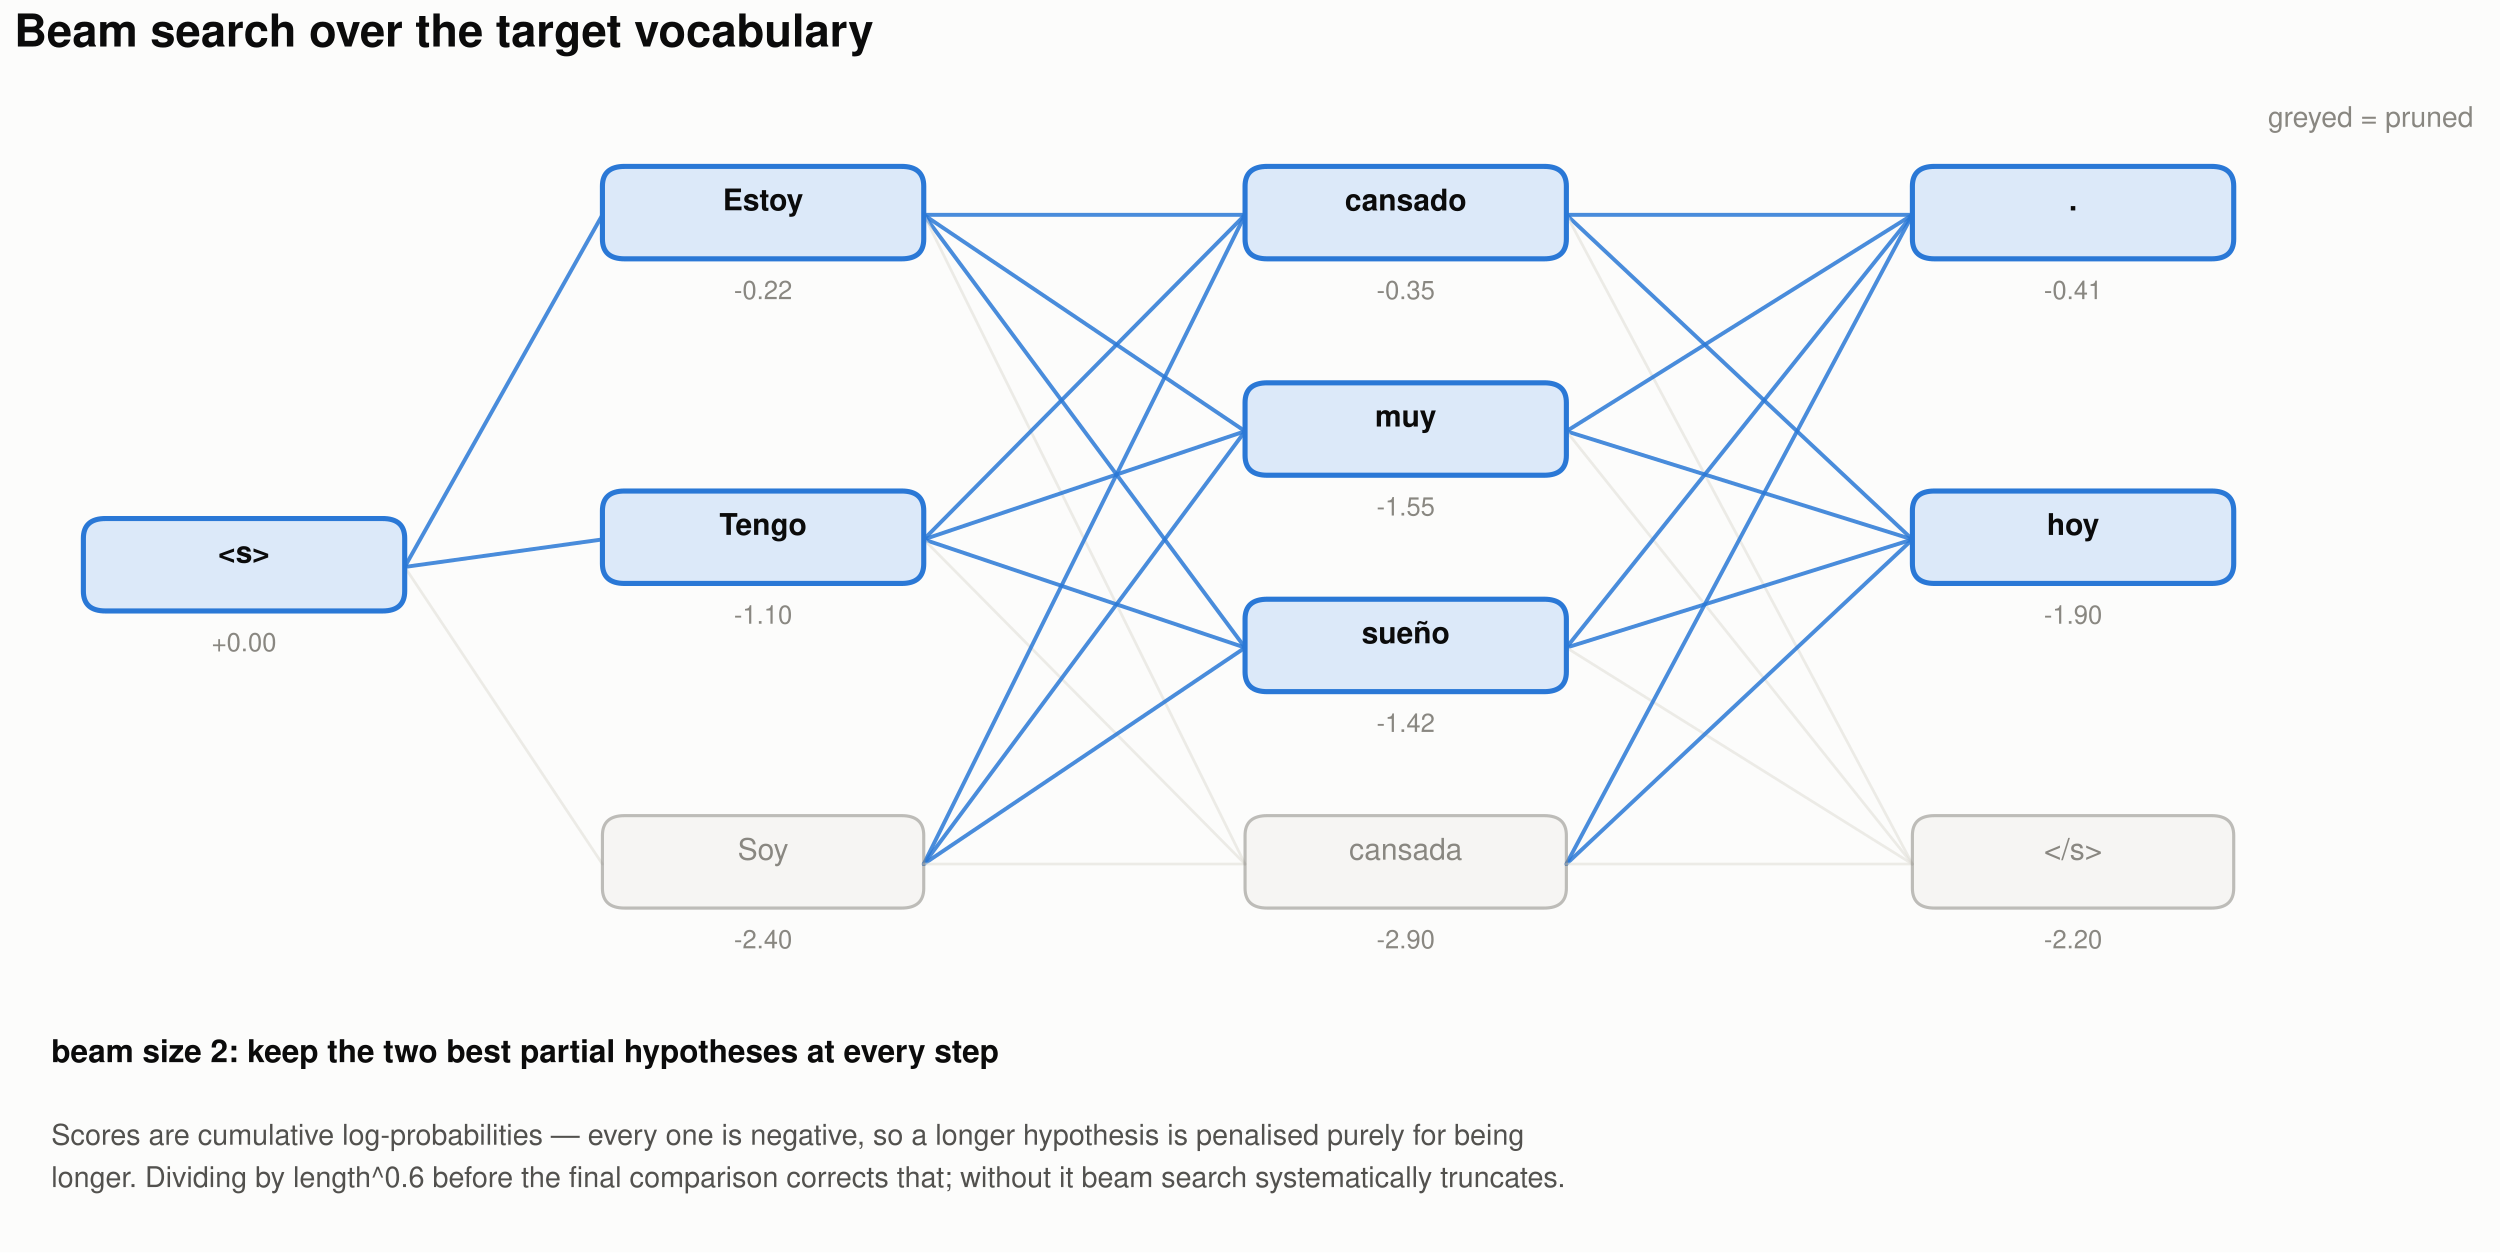
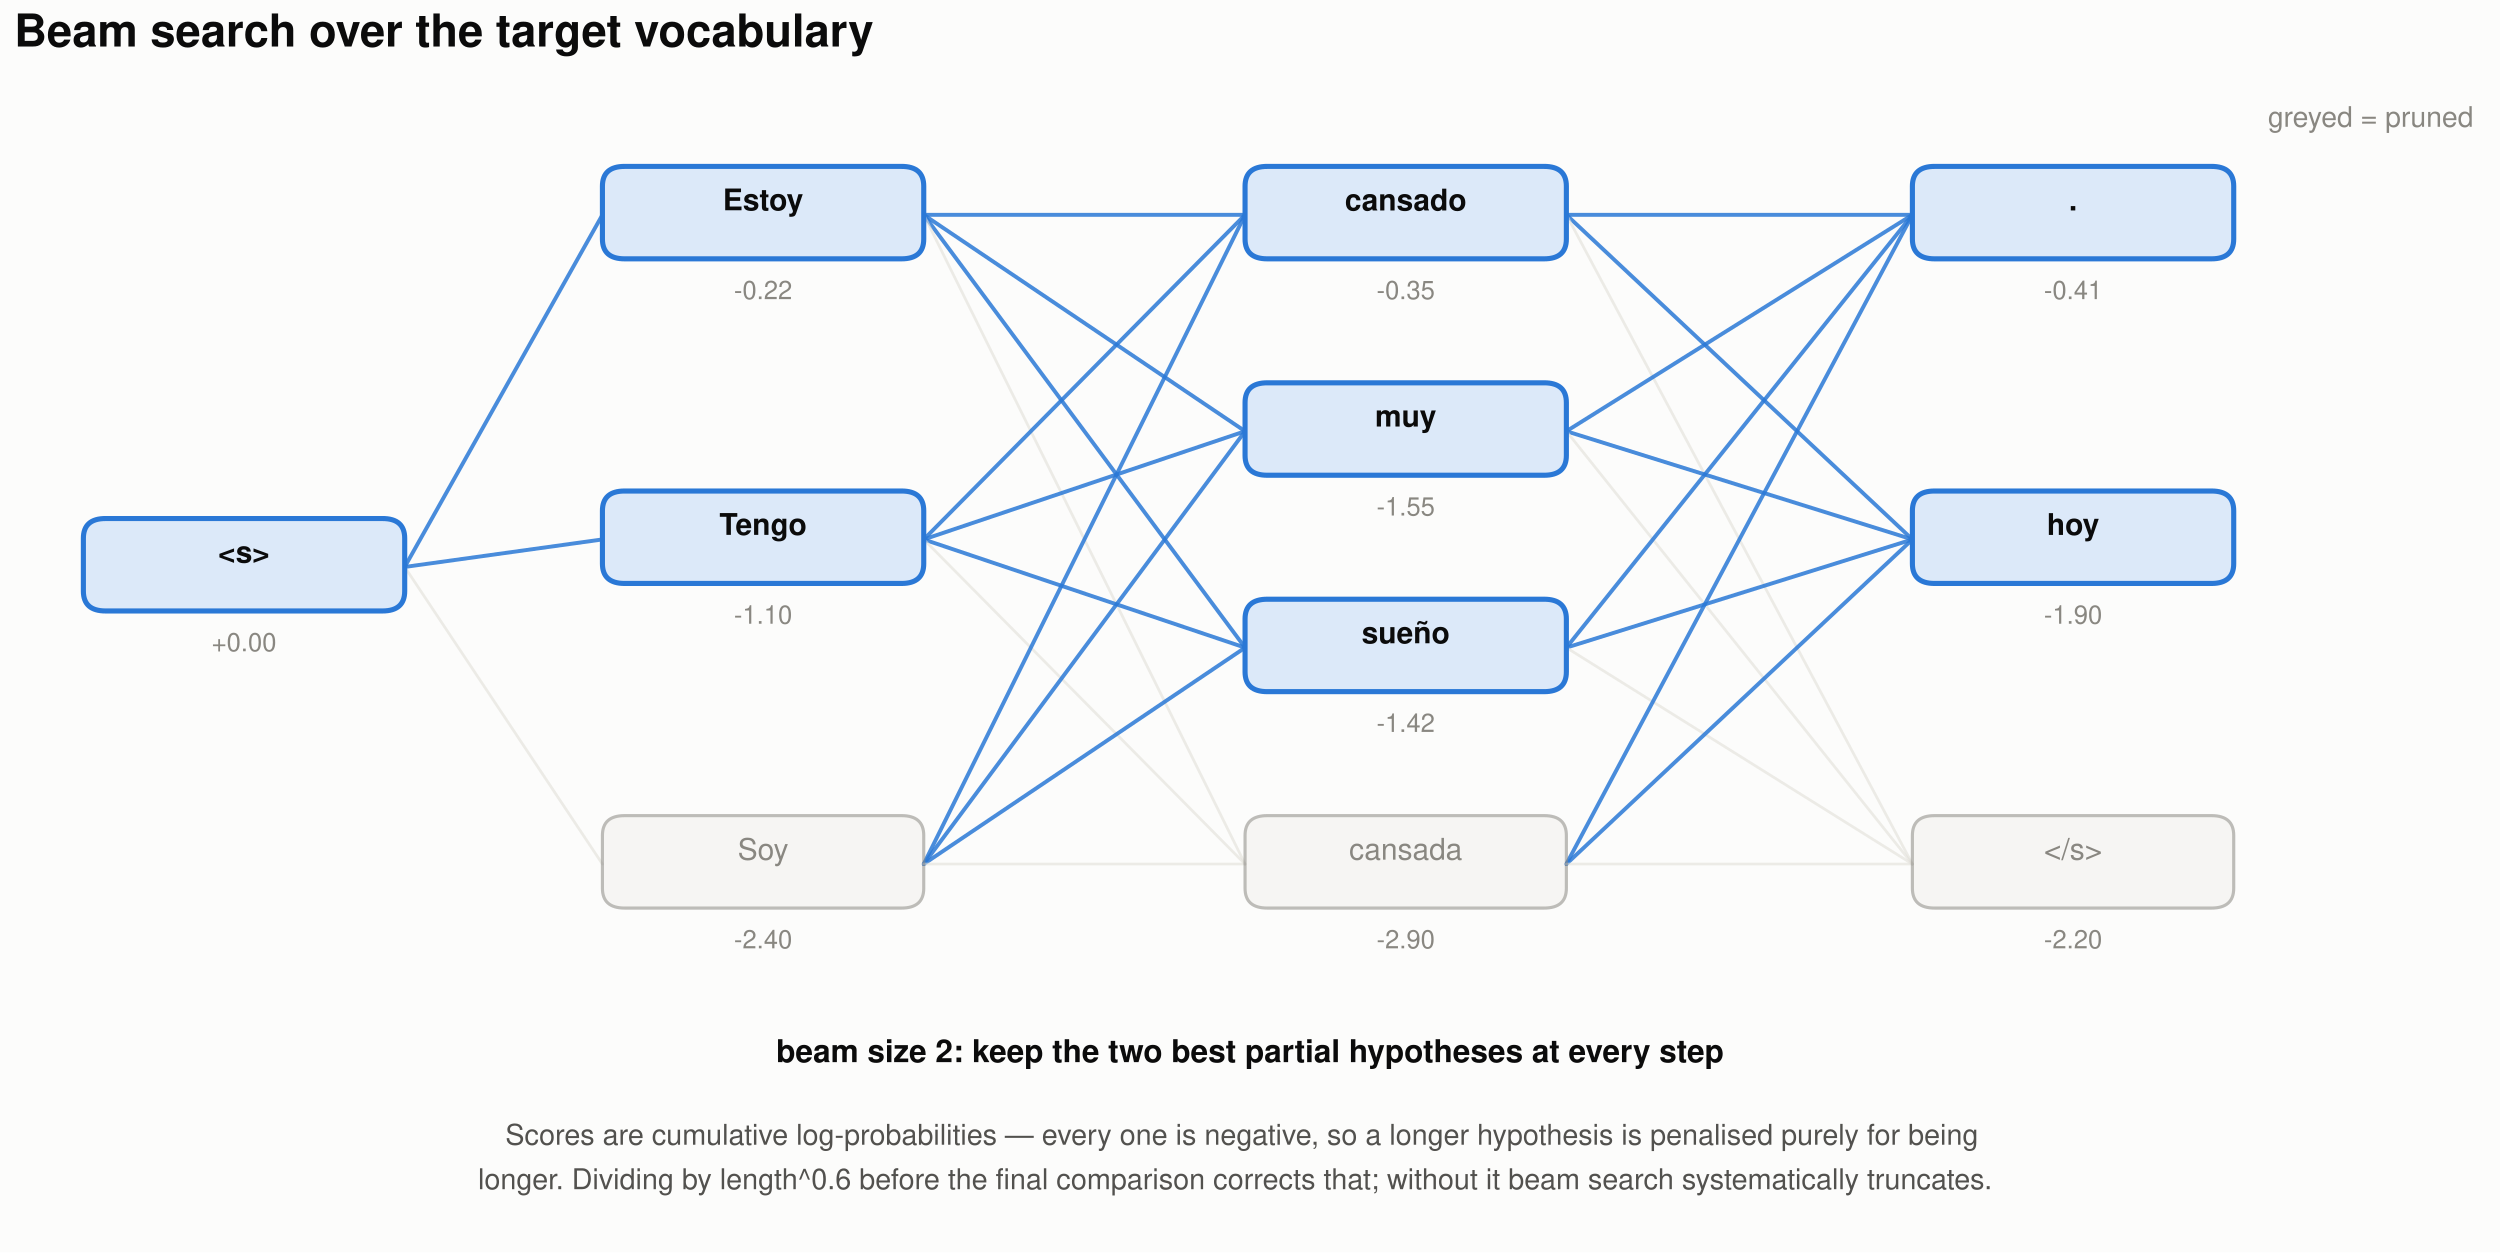
<svg xmlns="http://www.w3.org/2000/svg" width="634.8pt" height="318pt" viewBox="0 0 634.8 318" version="1.1">
  <defs>
    <style type="text/css">*{stroke-linejoin: round; stroke-linecap: butt}</style>
  </defs>
  <g id="figure_1">
    <g id="patch_1">
      <path d="M 0 318  L 634.8 318  L 634.8 0  L 0 0  z " style="fill: #fcfcfb" />
    </g>
    <g id="axes_1">
      <g id="patch_2">
        <path d="M 3.6 314.4  L 631.2 314.4  L 631.2 23.812  L 3.6 23.812  z " style="fill: #fcfcfb" />
      </g>
      <g id="matplotlib.axis_1" />
      <g id="matplotlib.axis_2" />
      <g id="line2d_1">
-         <path d="M 102.761 143.959  L 152.969 54.547  " clip-path="url(#p393a096032)" style="fill: none; stroke: #2a78d6; stroke-opacity: 0.85; stroke-linecap: round" />
+         <path d="M 102.761 143.959  L 152.969 54.547  " clip-path="url(#p186fa999e9)" style="fill: none; stroke: #2a78d6; stroke-opacity: 0.85; stroke-linecap: round" />
      </g>
      <g id="line2d_2">
-         <path d="M 102.761 143.959  L 152.969 136.973  " clip-path="url(#p393a096032)" style="fill: none; stroke: #2a78d6; stroke-opacity: 0.85; stroke-linecap: round" />
+         <path d="M 102.761 143.959  L 152.969 136.973  " clip-path="url(#p186fa999e9)" style="fill: none; stroke: #2a78d6; stroke-opacity: 0.85; stroke-linecap: round" />
      </g>
      <g id="line2d_3">
-         <path d="M 102.761 143.959  L 152.969 219.4  " clip-path="url(#p393a096032)" style="fill: none; stroke: #e1e0d9; stroke-opacity: 0.6; stroke-width: 0.7; stroke-linecap: round" />
+         <path d="M 102.761 143.959  L 152.969 219.4  " clip-path="url(#p186fa999e9)" style="fill: none; stroke: #e1e0d9; stroke-opacity: 0.6; stroke-width: 0.7; stroke-linecap: round" />
      </g>
      <g id="line2d_4">
-         <path d="M 234.557 54.547  L 316.145 54.547  " clip-path="url(#p393a096032)" style="fill: none; stroke: #2a78d6; stroke-opacity: 0.85; stroke-linecap: round" />
+         <path d="M 234.557 54.547  L 316.145 54.547  " clip-path="url(#p186fa999e9)" style="fill: none; stroke: #2a78d6; stroke-opacity: 0.85; stroke-linecap: round" />
      </g>
      <g id="line2d_5">
-         <path d="M 234.557 54.547  L 316.145 109.498  " clip-path="url(#p393a096032)" style="fill: none; stroke: #2a78d6; stroke-opacity: 0.85; stroke-linecap: round" />
+         <path d="M 234.557 54.547  L 316.145 109.498  " clip-path="url(#p186fa999e9)" style="fill: none; stroke: #2a78d6; stroke-opacity: 0.85; stroke-linecap: round" />
      </g>
      <g id="line2d_6">
-         <path d="M 234.557 54.547  L 316.145 164.449  " clip-path="url(#p393a096032)" style="fill: none; stroke: #2a78d6; stroke-opacity: 0.85; stroke-linecap: round" />
+         <path d="M 234.557 54.547  L 316.145 164.449  " clip-path="url(#p186fa999e9)" style="fill: none; stroke: #2a78d6; stroke-opacity: 0.85; stroke-linecap: round" />
      </g>
      <g id="line2d_7">
-         <path d="M 234.557 54.547  L 316.145 219.4  " clip-path="url(#p393a096032)" style="fill: none; stroke: #e1e0d9; stroke-opacity: 0.6; stroke-width: 0.7; stroke-linecap: round" />
+         <path d="M 234.557 54.547  L 316.145 219.4  " clip-path="url(#p186fa999e9)" style="fill: none; stroke: #e1e0d9; stroke-opacity: 0.6; stroke-width: 0.7; stroke-linecap: round" />
      </g>
      <g id="line2d_8">
-         <path d="M 234.557 136.973  L 316.145 54.547  " clip-path="url(#p393a096032)" style="fill: none; stroke: #2a78d6; stroke-opacity: 0.85; stroke-linecap: round" />
+         <path d="M 234.557 136.973  L 316.145 54.547  " clip-path="url(#p186fa999e9)" style="fill: none; stroke: #2a78d6; stroke-opacity: 0.85; stroke-linecap: round" />
      </g>
      <g id="line2d_9">
-         <path d="M 234.557 136.973  L 316.145 109.498  " clip-path="url(#p393a096032)" style="fill: none; stroke: #2a78d6; stroke-opacity: 0.85; stroke-linecap: round" />
+         <path d="M 234.557 136.973  L 316.145 109.498  " clip-path="url(#p186fa999e9)" style="fill: none; stroke: #2a78d6; stroke-opacity: 0.85; stroke-linecap: round" />
      </g>
      <g id="line2d_10">
-         <path d="M 234.557 136.973  L 316.145 164.449  " clip-path="url(#p393a096032)" style="fill: none; stroke: #2a78d6; stroke-opacity: 0.85; stroke-linecap: round" />
+         <path d="M 234.557 136.973  L 316.145 164.449  " clip-path="url(#p186fa999e9)" style="fill: none; stroke: #2a78d6; stroke-opacity: 0.85; stroke-linecap: round" />
      </g>
      <g id="line2d_11">
-         <path d="M 234.557 136.973  L 316.145 219.4  " clip-path="url(#p393a096032)" style="fill: none; stroke: #e1e0d9; stroke-opacity: 0.6; stroke-width: 0.7; stroke-linecap: round" />
+         <path d="M 234.557 136.973  L 316.145 219.4  " clip-path="url(#p186fa999e9)" style="fill: none; stroke: #e1e0d9; stroke-opacity: 0.6; stroke-width: 0.7; stroke-linecap: round" />
      </g>
      <g id="line2d_12">
-         <path d="M 234.557 219.4  L 316.145 54.547  " clip-path="url(#p393a096032)" style="fill: none; stroke: #2a78d6; stroke-opacity: 0.85; stroke-linecap: round" />
+         <path d="M 234.557 219.4  L 316.145 54.547  " clip-path="url(#p186fa999e9)" style="fill: none; stroke: #2a78d6; stroke-opacity: 0.85; stroke-linecap: round" />
      </g>
      <g id="line2d_13">
-         <path d="M 234.557 219.4  L 316.145 109.498  " clip-path="url(#p393a096032)" style="fill: none; stroke: #2a78d6; stroke-opacity: 0.85; stroke-linecap: round" />
+         <path d="M 234.557 219.4  L 316.145 109.498  " clip-path="url(#p186fa999e9)" style="fill: none; stroke: #2a78d6; stroke-opacity: 0.85; stroke-linecap: round" />
      </g>
      <g id="line2d_14">
-         <path d="M 234.557 219.4  L 316.145 164.449  " clip-path="url(#p393a096032)" style="fill: none; stroke: #2a78d6; stroke-opacity: 0.85; stroke-linecap: round" />
+         <path d="M 234.557 219.4  L 316.145 164.449  " clip-path="url(#p186fa999e9)" style="fill: none; stroke: #2a78d6; stroke-opacity: 0.85; stroke-linecap: round" />
      </g>
      <g id="line2d_15">
-         <path d="M 234.557 219.4  L 316.145 219.4  " clip-path="url(#p393a096032)" style="fill: none; stroke: #e1e0d9; stroke-opacity: 0.6; stroke-width: 0.7; stroke-linecap: round" />
+         <path d="M 234.557 219.4  L 316.145 219.4  " clip-path="url(#p186fa999e9)" style="fill: none; stroke: #e1e0d9; stroke-opacity: 0.6; stroke-width: 0.7; stroke-linecap: round" />
      </g>
      <g id="line2d_16">
-         <path d="M 397.732 54.547  L 485.596 54.547  " clip-path="url(#p393a096032)" style="fill: none; stroke: #2a78d6; stroke-opacity: 0.85; stroke-linecap: round" />
+         <path d="M 397.732 54.547  L 485.596 54.547  " clip-path="url(#p186fa999e9)" style="fill: none; stroke: #2a78d6; stroke-opacity: 0.85; stroke-linecap: round" />
      </g>
      <g id="line2d_17">
-         <path d="M 397.732 54.547  L 485.596 136.973  " clip-path="url(#p393a096032)" style="fill: none; stroke: #2a78d6; stroke-opacity: 0.85; stroke-linecap: round" />
+         <path d="M 397.732 54.547  L 485.596 136.973  " clip-path="url(#p186fa999e9)" style="fill: none; stroke: #2a78d6; stroke-opacity: 0.85; stroke-linecap: round" />
      </g>
      <g id="line2d_18">
-         <path d="M 397.732 54.547  L 485.596 219.4  " clip-path="url(#p393a096032)" style="fill: none; stroke: #e1e0d9; stroke-opacity: 0.6; stroke-width: 0.7; stroke-linecap: round" />
+         <path d="M 397.732 54.547  L 485.596 219.4  " clip-path="url(#p186fa999e9)" style="fill: none; stroke: #e1e0d9; stroke-opacity: 0.6; stroke-width: 0.7; stroke-linecap: round" />
      </g>
      <g id="line2d_19">
-         <path d="M 397.732 109.498  L 485.596 54.547  " clip-path="url(#p393a096032)" style="fill: none; stroke: #2a78d6; stroke-opacity: 0.85; stroke-linecap: round" />
+         <path d="M 397.732 109.498  L 485.596 54.547  " clip-path="url(#p186fa999e9)" style="fill: none; stroke: #2a78d6; stroke-opacity: 0.85; stroke-linecap: round" />
      </g>
      <g id="line2d_20">
-         <path d="M 397.732 109.498  L 485.596 136.973  " clip-path="url(#p393a096032)" style="fill: none; stroke: #2a78d6; stroke-opacity: 0.85; stroke-linecap: round" />
+         <path d="M 397.732 109.498  L 485.596 136.973  " clip-path="url(#p186fa999e9)" style="fill: none; stroke: #2a78d6; stroke-opacity: 0.85; stroke-linecap: round" />
      </g>
      <g id="line2d_21">
-         <path d="M 397.732 109.498  L 485.596 219.4  " clip-path="url(#p393a096032)" style="fill: none; stroke: #e1e0d9; stroke-opacity: 0.6; stroke-width: 0.7; stroke-linecap: round" />
+         <path d="M 397.732 109.498  L 485.596 219.4  " clip-path="url(#p186fa999e9)" style="fill: none; stroke: #e1e0d9; stroke-opacity: 0.6; stroke-width: 0.7; stroke-linecap: round" />
      </g>
      <g id="line2d_22">
-         <path d="M 397.732 164.449  L 485.596 54.547  " clip-path="url(#p393a096032)" style="fill: none; stroke: #2a78d6; stroke-opacity: 0.85; stroke-linecap: round" />
+         <path d="M 397.732 164.449  L 485.596 54.547  " clip-path="url(#p186fa999e9)" style="fill: none; stroke: #2a78d6; stroke-opacity: 0.85; stroke-linecap: round" />
      </g>
      <g id="line2d_23">
-         <path d="M 397.732 164.449  L 485.596 136.973  " clip-path="url(#p393a096032)" style="fill: none; stroke: #2a78d6; stroke-opacity: 0.85; stroke-linecap: round" />
+         <path d="M 397.732 164.449  L 485.596 136.973  " clip-path="url(#p186fa999e9)" style="fill: none; stroke: #2a78d6; stroke-opacity: 0.85; stroke-linecap: round" />
      </g>
      <g id="line2d_24">
-         <path d="M 397.732 164.449  L 485.596 219.4  " clip-path="url(#p393a096032)" style="fill: none; stroke: #e1e0d9; stroke-opacity: 0.6; stroke-width: 0.7; stroke-linecap: round" />
+         <path d="M 397.732 164.449  L 485.596 219.4  " clip-path="url(#p186fa999e9)" style="fill: none; stroke: #e1e0d9; stroke-opacity: 0.6; stroke-width: 0.7; stroke-linecap: round" />
      </g>
      <g id="line2d_25">
-         <path d="M 397.732 219.4  L 485.596 54.547  " clip-path="url(#p393a096032)" style="fill: none; stroke: #2a78d6; stroke-opacity: 0.85; stroke-linecap: round" />
+         <path d="M 397.732 219.4  L 485.596 54.547  " clip-path="url(#p186fa999e9)" style="fill: none; stroke: #2a78d6; stroke-opacity: 0.85; stroke-linecap: round" />
      </g>
      <g id="line2d_26">
-         <path d="M 397.732 219.4  L 485.596 136.973  " clip-path="url(#p393a096032)" style="fill: none; stroke: #2a78d6; stroke-opacity: 0.85; stroke-linecap: round" />
+         <path d="M 397.732 219.4  L 485.596 136.973  " clip-path="url(#p186fa999e9)" style="fill: none; stroke: #2a78d6; stroke-opacity: 0.85; stroke-linecap: round" />
      </g>
      <g id="line2d_27">
-         <path d="M 397.732 219.4  L 485.596 219.4  " clip-path="url(#p393a096032)" style="fill: none; stroke: #e1e0d9; stroke-opacity: 0.6; stroke-width: 0.7; stroke-linecap: round" />
+         <path d="M 397.732 219.4  L 485.596 219.4  " clip-path="url(#p186fa999e9)" style="fill: none; stroke: #e1e0d9; stroke-opacity: 0.6; stroke-width: 0.7; stroke-linecap: round" />
      </g>
      <g id="patch_3">
-         <path d="M 26.821 155.135  L 97.112 155.135  Q 102.761 155.135 102.761 150.106  L 102.761 136.694  Q 102.761 131.664 97.112 131.664  L 26.821 131.664  Q 21.173 131.664 21.173 136.694  L 21.173 150.106  Q 21.173 155.135 26.821 155.135  z " clip-path="url(#p393a096032)" style="fill: #dce9f9; stroke: #2a78d6; stroke-width: 1.3; stroke-linejoin: miter" />
+         <path d="M 26.821 155.135  L 97.112 155.135  Q 102.761 155.135 102.761 150.106  L 102.761 136.694  Q 102.761 131.664 97.112 131.664  L 26.821 131.664  Q 21.173 131.664 21.173 136.694  L 21.173 150.106  Q 21.173 155.135 26.821 155.135  z " clip-path="url(#p186fa999e9)" style="fill: #dce9f9; stroke: #2a78d6; stroke-width: 1.3; stroke-linejoin: miter" />
      </g>
      <g id="patch_4">
-         <path d="M 158.617 65.723  L 228.908 65.723  Q 234.557 65.723 234.557 60.694  L 234.557 47.282  Q 234.557 42.253 228.908 42.253  L 158.617 42.253  Q 152.969 42.253 152.969 47.282  L 152.969 60.694  Q 152.969 65.723 158.617 65.723  z " clip-path="url(#p393a096032)" style="fill: #dce9f9; stroke: #2a78d6; stroke-width: 1.3; stroke-linejoin: miter" />
+         <path d="M 158.617 65.723  L 228.908 65.723  Q 234.557 65.723 234.557 60.694  L 234.557 47.282  Q 234.557 42.253 228.908 42.253  L 158.617 42.253  Q 152.969 42.253 152.969 47.282  L 152.969 60.694  Q 152.969 65.723 158.617 65.723  z " clip-path="url(#p186fa999e9)" style="fill: #dce9f9; stroke: #2a78d6; stroke-width: 1.3; stroke-linejoin: miter" />
      </g>
      <g id="patch_5">
-         <path d="M 158.617 148.15  L 228.908 148.15  Q 234.557 148.15 234.557 143.12  L 234.557 129.709  Q 234.557 124.679 228.908 124.679  L 158.617 124.679  Q 152.969 124.679 152.969 129.709  L 152.969 143.12  Q 152.969 148.15 158.617 148.15  z " clip-path="url(#p393a096032)" style="fill: #dce9f9; stroke: #2a78d6; stroke-width: 1.3; stroke-linejoin: miter" />
+         <path d="M 158.617 148.15  L 228.908 148.15  Q 234.557 148.15 234.557 143.12  L 234.557 129.709  Q 234.557 124.679 228.908 124.679  L 158.617 124.679  Q 152.969 124.679 152.969 129.709  L 152.969 143.12  Q 152.969 148.15 158.617 148.15  z " clip-path="url(#p186fa999e9)" style="fill: #dce9f9; stroke: #2a78d6; stroke-width: 1.3; stroke-linejoin: miter" />
      </g>
      <g id="patch_6">
-         <path d="M 158.617 230.576  L 228.908 230.576  Q 234.557 230.576 234.557 225.547  L 234.557 212.135  Q 234.557 207.106 228.908 207.106  L 158.617 207.106  Q 152.969 207.106 152.969 212.135  L 152.969 225.547  Q 152.969 230.576 158.617 230.576  z " clip-path="url(#p393a096032)" style="fill: #f0efec; opacity: 0.55; stroke: #898781; stroke-width: 0.8; stroke-linejoin: miter" />
+         <path d="M 158.617 230.576  L 228.908 230.576  Q 234.557 230.576 234.557 225.547  L 234.557 212.135  Q 234.557 207.106 228.908 207.106  L 158.617 207.106  Q 152.969 207.106 152.969 212.135  L 152.969 225.547  Q 152.969 230.576 158.617 230.576  z " clip-path="url(#p186fa999e9)" style="fill: #f0efec; opacity: 0.55; stroke: #898781; stroke-width: 0.8; stroke-linejoin: miter" />
      </g>
      <g id="patch_7">
-         <path d="M 321.793 65.723  L 392.084 65.723  Q 397.732 65.723 397.732 60.694  L 397.732 47.282  Q 397.732 42.253 392.084 42.253  L 321.793 42.253  Q 316.145 42.253 316.145 47.282  L 316.145 60.694  Q 316.145 65.723 321.793 65.723  z " clip-path="url(#p393a096032)" style="fill: #dce9f9; stroke: #2a78d6; stroke-width: 1.3; stroke-linejoin: miter" />
+         <path d="M 321.793 65.723  L 392.084 65.723  Q 397.732 65.723 397.732 60.694  L 397.732 47.282  Q 397.732 42.253 392.084 42.253  L 321.793 42.253  Q 316.145 42.253 316.145 47.282  L 316.145 60.694  Q 316.145 65.723 321.793 65.723  z " clip-path="url(#p186fa999e9)" style="fill: #dce9f9; stroke: #2a78d6; stroke-width: 1.3; stroke-linejoin: miter" />
      </g>
      <g id="patch_8">
-         <path d="M 321.793 120.674  L 392.084 120.674  Q 397.732 120.674 397.732 115.645  L 397.732 102.233  Q 397.732 97.204 392.084 97.204  L 321.793 97.204  Q 316.145 97.204 316.145 102.233  L 316.145 115.645  Q 316.145 120.674 321.793 120.674  z " clip-path="url(#p393a096032)" style="fill: #dce9f9; stroke: #2a78d6; stroke-width: 1.3; stroke-linejoin: miter" />
+         <path d="M 321.793 120.674  L 392.084 120.674  Q 397.732 120.674 397.732 115.645  L 397.732 102.233  Q 397.732 97.204 392.084 97.204  L 321.793 97.204  Q 316.145 97.204 316.145 102.233  L 316.145 115.645  Q 316.145 120.674 321.793 120.674  z " clip-path="url(#p186fa999e9)" style="fill: #dce9f9; stroke: #2a78d6; stroke-width: 1.3; stroke-linejoin: miter" />
      </g>
      <g id="patch_9">
-         <path d="M 321.793 175.625  L 392.084 175.625  Q 397.732 175.625 397.732 170.596  L 397.732 157.184  Q 397.732 152.155 392.084 152.155  L 321.793 152.155  Q 316.145 152.155 316.145 157.184  L 316.145 170.596  Q 316.145 175.625 321.793 175.625  z " clip-path="url(#p393a096032)" style="fill: #dce9f9; stroke: #2a78d6; stroke-width: 1.3; stroke-linejoin: miter" />
+         <path d="M 321.793 175.625  L 392.084 175.625  Q 397.732 175.625 397.732 170.596  L 397.732 157.184  Q 397.732 152.155 392.084 152.155  L 321.793 152.155  Q 316.145 152.155 316.145 157.184  L 316.145 170.596  Q 316.145 175.625 321.793 175.625  z " clip-path="url(#p186fa999e9)" style="fill: #dce9f9; stroke: #2a78d6; stroke-width: 1.3; stroke-linejoin: miter" />
      </g>
      <g id="patch_10">
-         <path d="M 321.793 230.576  L 392.084 230.576  Q 397.732 230.576 397.732 225.547  L 397.732 212.135  Q 397.732 207.106 392.084 207.106  L 321.793 207.106  Q 316.145 207.106 316.145 212.135  L 316.145 225.547  Q 316.145 230.576 321.793 230.576  z " clip-path="url(#p393a096032)" style="fill: #f0efec; opacity: 0.55; stroke: #898781; stroke-width: 0.8; stroke-linejoin: miter" />
+         <path d="M 321.793 230.576  L 392.084 230.576  Q 397.732 230.576 397.732 225.547  L 397.732 212.135  Q 397.732 207.106 392.084 207.106  L 321.793 207.106  Q 316.145 207.106 316.145 212.135  L 316.145 225.547  Q 316.145 230.576 321.793 230.576  z " clip-path="url(#p186fa999e9)" style="fill: #f0efec; opacity: 0.55; stroke: #898781; stroke-width: 0.8; stroke-linejoin: miter" />
      </g>
      <g id="patch_11">
-         <path d="M 491.245 65.723  L 561.536 65.723  Q 567.184 65.723 567.184 60.694  L 567.184 47.282  Q 567.184 42.253 561.536 42.253  L 491.245 42.253  Q 485.596 42.253 485.596 47.282  L 485.596 60.694  Q 485.596 65.723 491.245 65.723  z " clip-path="url(#p393a096032)" style="fill: #dce9f9; stroke: #2a78d6; stroke-width: 1.3; stroke-linejoin: miter" />
+         <path d="M 491.245 65.723  L 561.536 65.723  Q 567.184 65.723 567.184 60.694  L 567.184 47.282  Q 567.184 42.253 561.536 42.253  L 491.245 42.253  Q 485.596 42.253 485.596 47.282  L 485.596 60.694  Q 485.596 65.723 491.245 65.723  z " clip-path="url(#p186fa999e9)" style="fill: #dce9f9; stroke: #2a78d6; stroke-width: 1.3; stroke-linejoin: miter" />
      </g>
      <g id="patch_12">
-         <path d="M 491.245 148.15  L 561.536 148.15  Q 567.184 148.15 567.184 143.12  L 567.184 129.709  Q 567.184 124.679 561.536 124.679  L 491.245 124.679  Q 485.596 124.679 485.596 129.709  L 485.596 143.12  Q 485.596 148.15 491.245 148.15  z " clip-path="url(#p393a096032)" style="fill: #dce9f9; stroke: #2a78d6; stroke-width: 1.3; stroke-linejoin: miter" />
+         <path d="M 491.245 148.15  L 561.536 148.15  Q 567.184 148.15 567.184 143.12  L 567.184 129.709  Q 567.184 124.679 561.536 124.679  L 491.245 124.679  Q 485.596 124.679 485.596 129.709  L 485.596 143.12  Q 485.596 148.15 491.245 148.15  z " clip-path="url(#p186fa999e9)" style="fill: #dce9f9; stroke: #2a78d6; stroke-width: 1.3; stroke-linejoin: miter" />
      </g>
      <g id="patch_13">
-         <path d="M 491.245 230.576  L 561.536 230.576  Q 567.184 230.576 567.184 225.547  L 567.184 212.135  Q 567.184 207.106 561.536 207.106  L 491.245 207.106  Q 485.596 207.106 485.596 212.135  L 485.596 225.547  Q 485.596 230.576 491.245 230.576  z " clip-path="url(#p393a096032)" style="fill: #f0efec; opacity: 0.55; stroke: #898781; stroke-width: 0.8; stroke-linejoin: miter" />
+         <path d="M 491.245 230.576  L 561.536 230.576  Q 567.184 230.576 567.184 225.547  L 567.184 212.135  Q 567.184 207.106 561.536 207.106  L 491.245 207.106  Q 485.596 207.106 485.596 212.135  L 485.596 225.547  Q 485.596 230.576 491.245 230.576  z " clip-path="url(#p186fa999e9)" style="fill: #f0efec; opacity: 0.55; stroke: #898781; stroke-width: 0.8; stroke-linejoin: miter" />
      </g>
      <g id="text_1">
-         <text style="font-weight: 600; font-size: 8px; font-family: 'Helvetica Neue', 'Helvetica', 'Arial', 'DejaVu Sans', sans-serif; text-anchor: start; fill: #0b0b0b" x="13.014" y="269.694" transform="rotate(-0 13.01399 269.6937)">beam size 2:  keep the two best partial hypotheses at every step</text>
+         <text style="font-weight: 600; font-size: 8px; font-family: 'Helvetica Neue', 'Helvetica', 'Arial', 'DejaVu Sans', sans-serif; text-anchor: middle; fill: #0b0b0b" x="317.4" y="269.694" transform="rotate(-0 317.3998 269.6937)">beam size 2:  keep the two best partial hypotheses at every step</text>
      </g>
      <g id="text_2">
-         <text style="font-size: 7.3px; font-family: 'Helvetica Neue', 'Helvetica', 'Arial', 'DejaVu Sans', sans-serif; fill: #52514e" transform="translate(13.01399 290.6766)">Scores are cumulative log-probabilities — every one is negative, so a longer hypothesis is penalised purely for being</text>
-         <text style="font-size: 7.3px; font-family: 'Helvetica Neue', 'Helvetica', 'Arial', 'DejaVu Sans', sans-serif; fill: #52514e" transform="translate(13.01399 301.4267)">longer. Dividing by length^0.6 before the final comparison corrects that; without it beam search systematically truncates.</text>
+         <text style="font-size: 7.3px; font-family: 'Helvetica Neue', 'Helvetica', 'Arial', 'DejaVu Sans', sans-serif; fill: #52514e" transform="translate(128.3069 290.6766)">Scores are cumulative log-probabilities — every one is negative, so a longer hypothesis is penalised purely for being</text>
+         <text style="font-size: 7.3px; font-family: 'Helvetica Neue', 'Helvetica', 'Arial', 'DejaVu Sans', sans-serif; fill: #52514e" transform="translate(121.3742 301.9538)">longer. Dividing by length^0.6 before the final comparison corrects that; without it beam search systematically truncates.</text>
      </g>
      <g id="text_3">
        <text style="font-size: 7.2px; font-family: 'Helvetica Neue', 'Helvetica', 'Arial', 'DejaVu Sans', sans-serif; text-anchor: end; fill: #898781" x="628.062" y="32.194" transform="rotate(-0 628.0615 32.19406)">greyed = pruned</text>
      </g>
      <g id="text_4">
        <text style="font-weight: 600; font-size: 11.5px; font-family: 'Helvetica Neue', 'Helvetica', 'Arial', 'DejaVu Sans', sans-serif; text-anchor: start; fill: #0b0b0b" x="3.6" y="11.812" transform="rotate(-0 3.6 11.81172)">Beam search over the target vocabulary</text>
      </g>
      <g id="text_5">
        <text style="font-weight: 600; font-size: 7.6px; font-family: 'Helvetica Neue', 'Helvetica', 'Arial', 'DejaVu Sans', sans-serif; text-anchor: middle; fill: #0b0b0b" x="61.967" y="142.85" transform="rotate(-0 61.96675 142.8498)">&lt;s&gt;</text>
      </g>
      <g id="text_6">
        <text style="font-size: 6.5px; font-family: 'Helvetica Neue', 'Helvetica', 'Arial', 'DejaVu Sans', sans-serif; text-anchor: middle; fill: #898781" x="61.967" y="165.365" transform="rotate(-0 61.96675 165.3647)">+0.00</text>
      </g>
      <g id="text_7">
        <text style="font-weight: 600; font-size: 7.6px; font-family: 'Helvetica Neue', 'Helvetica', 'Arial', 'DejaVu Sans', sans-serif; text-anchor: middle; fill: #0b0b0b" x="193.763" y="53.4" transform="rotate(-0 193.7627 53.40016)">Estoy</text>
      </g>
      <g id="text_8">
        <text style="font-size: 6.5px; font-family: 'Helvetica Neue', 'Helvetica', 'Arial', 'DejaVu Sans', sans-serif; text-anchor: middle; fill: #898781" x="193.763" y="75.953" transform="rotate(-0 193.7627 75.95305)">-0.22</text>
      </g>
      <g id="text_9">
        <text style="font-weight: 600; font-size: 7.6px; font-family: 'Helvetica Neue', 'Helvetica', 'Arial', 'DejaVu Sans', sans-serif; text-anchor: middle; fill: #0b0b0b" x="193.763" y="135.819" transform="rotate(-0 193.7627 135.8188)">Tengo</text>
      </g>
      <g id="text_10">
        <text style="font-size: 6.5px; font-family: 'Helvetica Neue', 'Helvetica', 'Arial', 'DejaVu Sans', sans-serif; text-anchor: middle; fill: #898781" x="193.763" y="158.379" transform="rotate(-0 193.7627 158.3794)">-1.10</text>
      </g>
      <g id="text_11">
        <text style="font-size: 7.6px; font-family: 'Helvetica Neue', 'Helvetica', 'Arial', 'DejaVu Sans', sans-serif; text-anchor: middle; fill: #898781" x="193.763" y="218.317" transform="rotate(-0 193.7627 218.317)">Soy</text>
      </g>
      <g id="text_12">
        <text style="font-size: 6.5px; font-family: 'Helvetica Neue', 'Helvetica', 'Arial', 'DejaVu Sans', sans-serif; text-anchor: middle; fill: #898781" x="193.763" y="240.806" transform="rotate(-0 193.7627 240.8057)">-2.40</text>
      </g>
      <g id="text_13">
        <text style="font-weight: 600; font-size: 7.6px; font-family: 'Helvetica Neue', 'Helvetica', 'Arial', 'DejaVu Sans', sans-serif; text-anchor: middle; fill: #0b0b0b" x="356.939" y="53.438" transform="rotate(-0 356.9385 53.43816)">cansado</text>
      </g>
      <g id="text_14">
        <text style="font-size: 6.5px; font-family: 'Helvetica Neue', 'Helvetica', 'Arial', 'DejaVu Sans', sans-serif; text-anchor: middle; fill: #898781" x="356.939" y="75.953" transform="rotate(-0 356.9385 75.95305)">-0.35</text>
      </g>
      <g id="text_15">
        <text style="font-weight: 600; font-size: 7.6px; font-family: 'Helvetica Neue', 'Helvetica', 'Arial', 'DejaVu Sans', sans-serif; text-anchor: middle; fill: #0b0b0b" x="356.939" y="108.313" transform="rotate(-0 356.9385 108.3131)">muy</text>
      </g>
      <g id="text_16">
        <text style="font-size: 6.5px; font-family: 'Helvetica Neue', 'Helvetica', 'Arial', 'DejaVu Sans', sans-serif; text-anchor: middle; fill: #898781" x="356.939" y="130.904" transform="rotate(-0 356.9385 130.904)">-1.55</text>
      </g>
      <g id="text_17">
        <text style="font-weight: 600; font-size: 7.6px; font-family: 'Helvetica Neue', 'Helvetica', 'Arial', 'DejaVu Sans', sans-serif; text-anchor: middle; fill: #0b0b0b" x="356.939" y="163.34" transform="rotate(-0 356.9385 163.34)">sueño</text>
      </g>
      <g id="text_18">
        <text style="font-size: 6.5px; font-family: 'Helvetica Neue', 'Helvetica', 'Arial', 'DejaVu Sans', sans-serif; text-anchor: middle; fill: #898781" x="356.939" y="185.855" transform="rotate(-0 356.9385 185.8549)">-1.42</text>
      </g>
      <g id="text_19">
        <text style="font-size: 7.6px; font-family: 'Helvetica Neue', 'Helvetica', 'Arial', 'DejaVu Sans', sans-serif; text-anchor: middle; fill: #898781" x="356.939" y="218.291" transform="rotate(-0 356.9385 218.2909)">cansada</text>
      </g>
      <g id="text_20">
        <text style="font-size: 6.5px; font-family: 'Helvetica Neue', 'Helvetica', 'Arial', 'DejaVu Sans', sans-serif; text-anchor: middle; fill: #898781" x="356.939" y="240.806" transform="rotate(-0 356.9385 240.8057)">-2.90</text>
      </g>
      <g id="text_21">
        <text style="font-weight: 600; font-size: 7.6px; font-family: 'Helvetica Neue', 'Helvetica', 'Arial', 'DejaVu Sans', sans-serif; text-anchor: middle; fill: #0b0b0b" x="526.39" y="53.438" transform="rotate(-0 526.3904 53.43816)">.</text>
      </g>
      <g id="text_22">
        <text style="font-size: 6.5px; font-family: 'Helvetica Neue', 'Helvetica', 'Arial', 'DejaVu Sans', sans-serif; text-anchor: middle; fill: #898781" x="526.39" y="75.953" transform="rotate(-0 526.3904 75.95305)">-0.41</text>
      </g>
      <g id="text_23">
        <text style="font-weight: 600; font-size: 7.6px; font-family: 'Helvetica Neue', 'Helvetica', 'Arial', 'DejaVu Sans', sans-serif; text-anchor: middle; fill: #0b0b0b" x="526.39" y="135.827" transform="rotate(-0 526.3904 135.8265)">hoy</text>
      </g>
      <g id="text_24">
        <text style="font-size: 6.5px; font-family: 'Helvetica Neue', 'Helvetica', 'Arial', 'DejaVu Sans', sans-serif; text-anchor: middle; fill: #898781" x="526.39" y="158.379" transform="rotate(-0 526.3904 158.3794)">-1.90</text>
      </g>
      <g id="text_25">
        <text style="font-size: 7.6px; font-family: 'Helvetica Neue', 'Helvetica', 'Arial', 'DejaVu Sans', sans-serif; text-anchor: middle; fill: #898781" x="526.39" y="218.291" transform="rotate(-0 526.3904 218.2909)">&lt;/s&gt;</text>
      </g>
      <g id="text_26">
        <text style="font-size: 6.5px; font-family: 'Helvetica Neue', 'Helvetica', 'Arial', 'DejaVu Sans', sans-serif; text-anchor: middle; fill: #898781" x="526.39" y="240.806" transform="rotate(-0 526.3904 240.8057)">-2.20</text>
      </g>
    </g>
  </g>
  <defs>
-     <clipPath id="p393a096032">
+     <clipPath id="p186fa999e9">
      <rect x="3.6" y="23.812" width="627.6" height="290.588" />
    </clipPath>
  </defs>
</svg>
